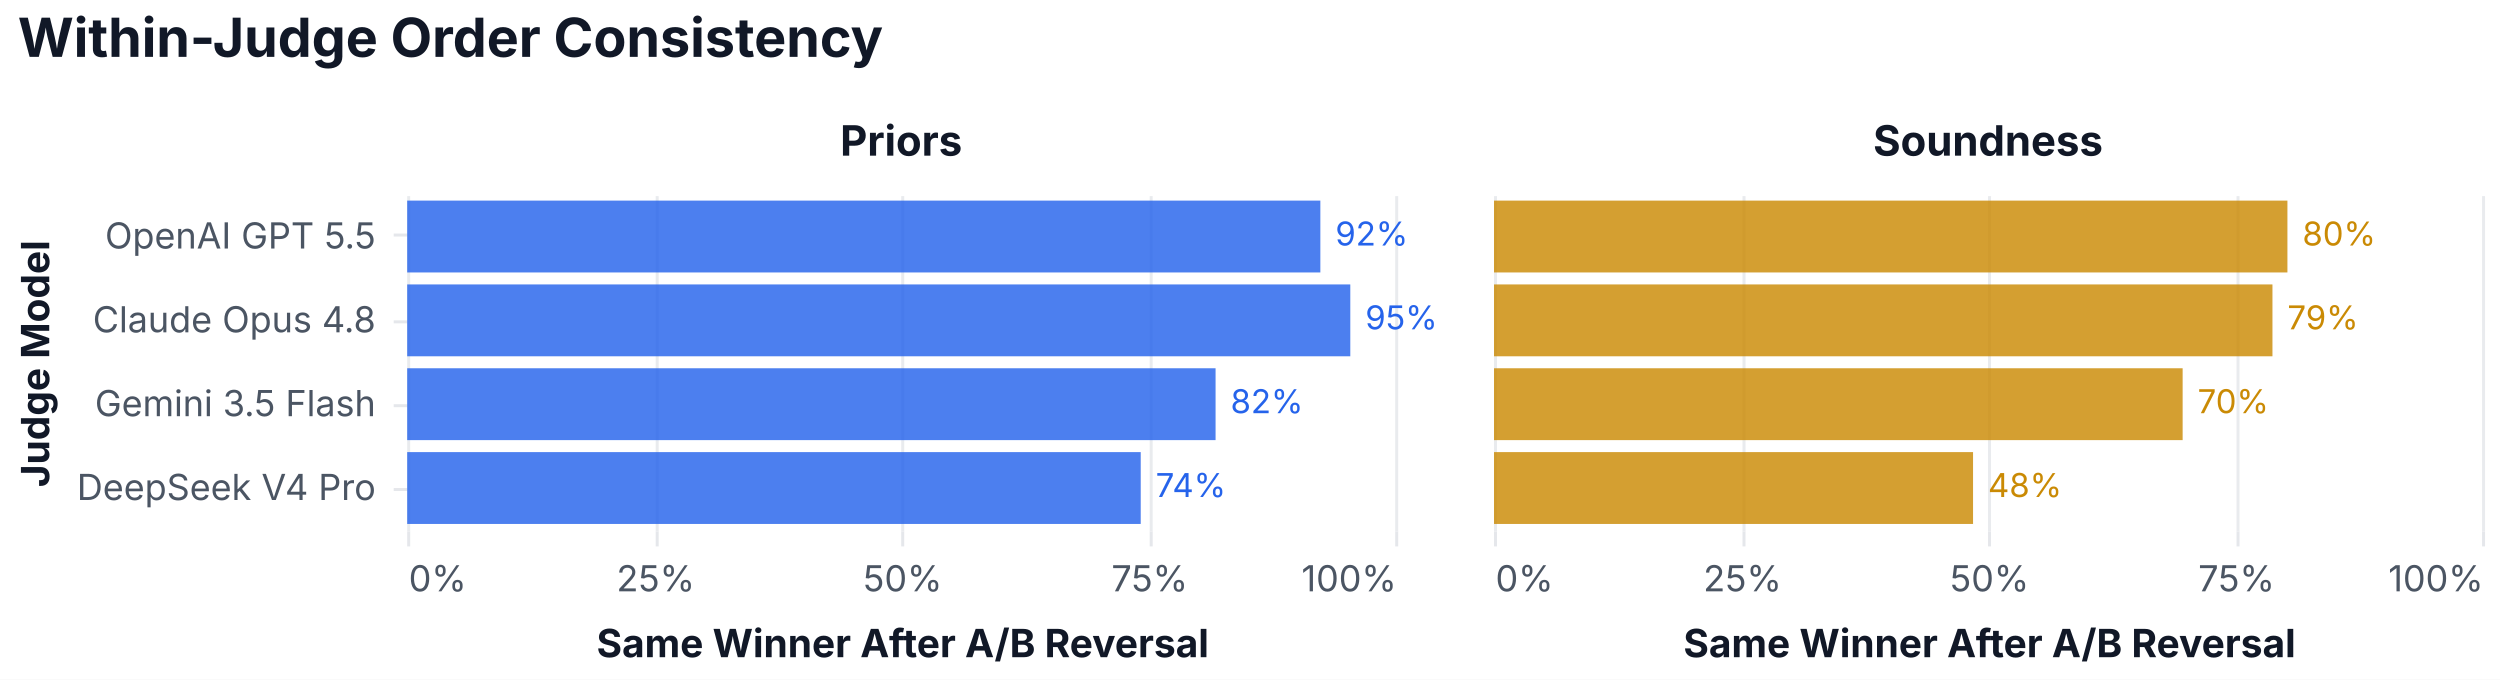
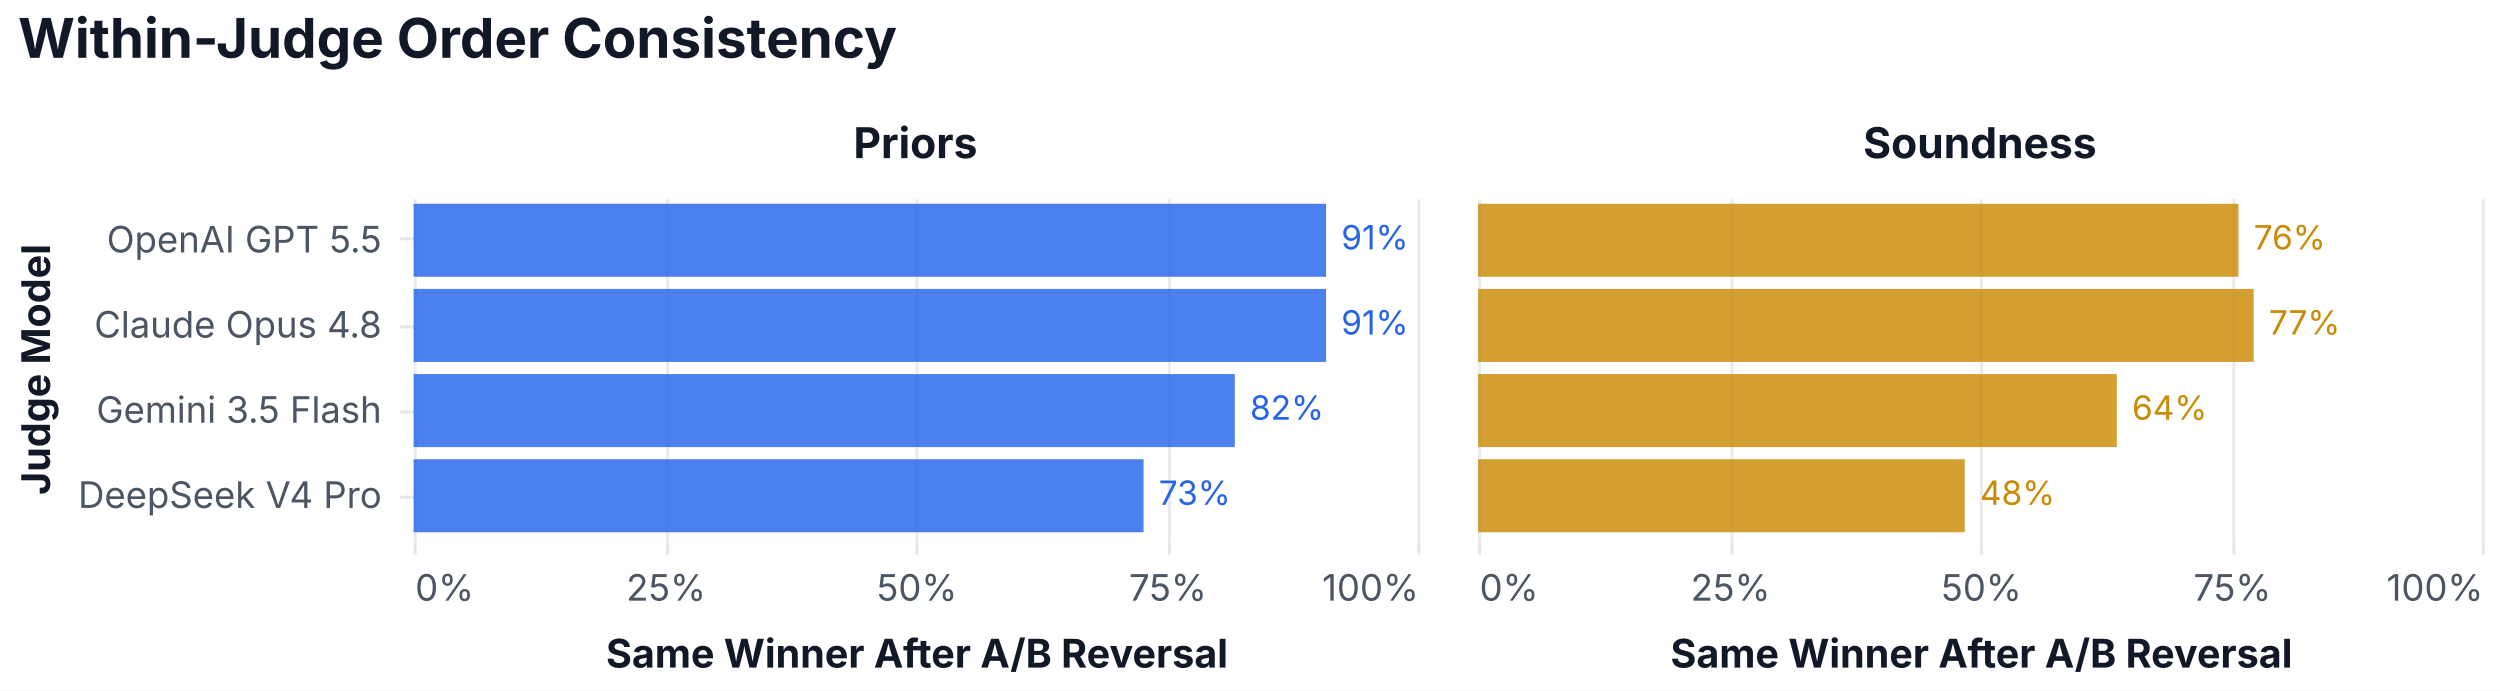
- <svg xmlns="http://www.w3.org/2000/svg" version="1.1" class="marks" width="835" height="227" viewBox="0 0 835 227">
-   <rect width="835" height="227" fill="white" />
+ <svg xmlns="http://www.w3.org/2000/svg" version="1.1" class="marks" width="822" height="227" viewBox="0 0 822 227">
+   <rect width="822" height="227" fill="white" />
  <g fill="none" stroke-miterlimit="10" transform="translate(136,65)">
    <g class="mark-group role-frame root" role="graphics-object" aria-roledescription="group mark container">
      <g transform="translate(0,0)">
        <path class="background" aria-hidden="true" d="M0,0h0v0h0Z" />
        <g>
          <g class="mark-group role-row-header row_header" role="graphics-object" aria-roledescription="group mark container">
            <g transform="translate(0,0)">
              <path class="background" aria-hidden="true" d="M0,0h0v112h0Z" />
              <g>
                <g class="mark-group role-axis" role="graphics-symbol" aria-roledescription="axis" aria-label="Y-axis titled 'Judge Model' for a discrete scale with 4 values: OpenAI GPT 5.5, Claude Opus 4.8, Gemini 3.5 Flash, DeepSeek V4 Pro">
                  <g transform="translate(0.5,0.5)">
                    <path class="background" aria-hidden="true" d="M0,0h0v0h0Z" pointer-events="none" />
                    <g>
                      <g class="mark-rule role-axis-tick" pointer-events="none">
                        <line transform="translate(0,13)" x2="-5" y2="0" stroke="#e5e7eb" stroke-width="1" opacity="1" />
                        <line transform="translate(0,42)" x2="-5" y2="0" stroke="#e5e7eb" stroke-width="1" opacity="1" />
                        <line transform="translate(0,70)" x2="-5" y2="0" stroke="#e5e7eb" stroke-width="1" opacity="1" />
                        <line transform="translate(0,98)" x2="-5" y2="0" stroke="#e5e7eb" stroke-width="1" opacity="1" />
                      </g>
                      <g class="mark-text role-axis-label" pointer-events="none">
                        <text text-anchor="end" transform="translate(-11,17.5)" font-family="Inter, system-ui, sans-serif" font-size="12px" fill="#4b5563" opacity="1">OpenAI GPT 5.5</text>
                        <text text-anchor="end" transform="translate(-11,45.5)" font-family="Inter, system-ui, sans-serif" font-size="12px" fill="#4b5563" opacity="1">Claude Opus 4.8</text>
                        <text text-anchor="end" transform="translate(-11,73.5)" font-family="Inter, system-ui, sans-serif" font-size="12px" fill="#4b5563" opacity="1">Gemini 3.5 Flash</text>
                        <text text-anchor="end" transform="translate(-11,101.5)" font-family="Inter, system-ui, sans-serif" font-size="12px" fill="#4b5563" opacity="1">DeepSeek V4 Pro</text>
                      </g>
                      <g class="mark-text role-axis-title" pointer-events="none">
                        <text text-anchor="middle" transform="translate(-117.0586,56) rotate(-90) translate(0,-3)" font-family="Inter, system-ui, sans-serif" font-size="13px" font-weight="bold" fill="#111827" opacity="1">Judge Model</text>
                      </g>
                    </g>
                    <path class="foreground" aria-hidden="true" d="" pointer-events="none" display="none" />
                  </g>
                </g>
              </g>
              <path class="foreground" aria-hidden="true" d="" display="none" />
            </g>
          </g>
          <g class="mark-group role-column-header column_header" role="graphics-object" aria-roledescription="group mark container">
            <g transform="translate(0,0)">
              <path class="background" aria-hidden="true" d="M0,0h330v0h-330Z" />
              <g>
                <g class="mark-group role-title">
                  <g transform="translate(165,-24)">
                    <path class="background" aria-hidden="true" d="M0,0h0v0h0Z" pointer-events="none" />
                    <g>
                      <g class="mark-text role-title-text" role="graphics-symbol" aria-roledescription="title" aria-label="Title text 'Priors'" pointer-events="none">
                        <text text-anchor="middle" transform="translate(0,11)" font-family="Inter, system-ui, sans-serif" font-size="14px" font-weight="bold" fill="#111827" opacity="1">Priors</text>
                      </g>
                    </g>
                    <path class="foreground" aria-hidden="true" d="" pointer-events="none" display="none" />
                  </g>
                </g>
              </g>
              <path class="foreground" aria-hidden="true" d="" display="none" />
            </g>
-             <g transform="translate(363,0)">
+             <g transform="translate(350,0)">
              <path class="background" aria-hidden="true" d="M0,0h330v0h-330Z" />
              <g>
                <g class="mark-group role-title">
                  <g transform="translate(165,-24)">
                    <path class="background" aria-hidden="true" d="M0,0h0v0h0Z" pointer-events="none" />
                    <g>
                      <g class="mark-text role-title-text" role="graphics-symbol" aria-roledescription="title" aria-label="Title text 'Soundness'" pointer-events="none">
                        <text text-anchor="middle" transform="translate(0,11)" font-family="Inter, system-ui, sans-serif" font-size="14px" font-weight="bold" fill="#111827" opacity="1">Soundness</text>
                      </g>
                    </g>
                    <path class="foreground" aria-hidden="true" d="" pointer-events="none" display="none" />
                  </g>
                </g>
              </g>
              <path class="foreground" aria-hidden="true" d="" display="none" />
            </g>
          </g>
          <g class="mark-group role-column-footer column_footer" role="graphics-object" aria-roledescription="group mark container">
            <g transform="translate(0,112)">
              <path class="background" aria-hidden="true" d="M0,0h330v0h-330Z" />
              <g>
                <g class="mark-group role-axis" role="graphics-symbol" aria-roledescription="axis" aria-label="X-axis titled 'Same Winner After A/B Reversal' for a linear scale with values from 0 to 100">
                  <g transform="translate(0.5,0.5)">
                    <path class="background" aria-hidden="true" d="M0,0h0v0h0Z" pointer-events="none" />
                    <g>
                      <g class="mark-rule role-axis-tick" pointer-events="none">
                        <line transform="translate(0,0)" x2="0" y2="5" stroke="#e5e7eb" stroke-width="1" opacity="1" />
                        <line transform="translate(83,0)" x2="0" y2="5" stroke="#e5e7eb" stroke-width="1" opacity="1" />
                        <line transform="translate(165,0)" x2="0" y2="5" stroke="#e5e7eb" stroke-width="1" opacity="1" />
                        <line transform="translate(248,0)" x2="0" y2="5" stroke="#e5e7eb" stroke-width="1" opacity="1" />
                        <line transform="translate(330,0)" x2="0" y2="5" stroke="#e5e7eb" stroke-width="1" opacity="1" />
                      </g>
                      <g class="mark-text role-axis-label" pointer-events="none">
                        <text text-anchor="start" transform="translate(0,20)" font-family="Inter, system-ui, sans-serif" font-size="12px" fill="#4b5563" opacity="1">0%</text>
                        <text text-anchor="middle" transform="translate(82.5,20)" font-family="Inter, system-ui, sans-serif" font-size="12px" fill="#4b5563" opacity="1">25%</text>
                        <text text-anchor="middle" transform="translate(165,20)" font-family="Inter, system-ui, sans-serif" font-size="12px" fill="#4b5563" opacity="1">50%</text>
                        <text text-anchor="middle" transform="translate(247.5,20)" font-family="Inter, system-ui, sans-serif" font-size="12px" fill="#4b5563" opacity="1">75%</text>
                        <text text-anchor="end" transform="translate(330,20)" font-family="Inter, system-ui, sans-serif" font-size="12px" fill="#4b5563" opacity="1">100%</text>
                      </g>
                      <g class="mark-text role-axis-title" pointer-events="none">
                        <text text-anchor="middle" transform="translate(165,42)" font-family="Inter, system-ui, sans-serif" font-size="13px" font-weight="bold" fill="#111827" opacity="1">Same Winner After A/B Reversal</text>
                      </g>
                    </g>
                    <path class="foreground" aria-hidden="true" d="" pointer-events="none" display="none" />
                  </g>
                </g>
              </g>
              <path class="foreground" aria-hidden="true" d="" display="none" />
            </g>
-             <g transform="translate(363,112)">
+             <g transform="translate(350,112)">
              <path class="background" aria-hidden="true" d="M0,0h330v0h-330Z" />
              <g>
                <g class="mark-group role-axis" role="graphics-symbol" aria-roledescription="axis" aria-label="X-axis titled 'Same Winner After A/B Reversal' for a linear scale with values from 0 to 100">
                  <g transform="translate(0.5,0.5)">
                    <path class="background" aria-hidden="true" d="M0,0h0v0h0Z" pointer-events="none" />
                    <g>
                      <g class="mark-rule role-axis-tick" pointer-events="none">
                        <line transform="translate(0,0)" x2="0" y2="5" stroke="#e5e7eb" stroke-width="1" opacity="1" />
                        <line transform="translate(83,0)" x2="0" y2="5" stroke="#e5e7eb" stroke-width="1" opacity="1" />
                        <line transform="translate(165,0)" x2="0" y2="5" stroke="#e5e7eb" stroke-width="1" opacity="1" />
                        <line transform="translate(248,0)" x2="0" y2="5" stroke="#e5e7eb" stroke-width="1" opacity="1" />
                        <line transform="translate(330,0)" x2="0" y2="5" stroke="#e5e7eb" stroke-width="1" opacity="1" />
                      </g>
                      <g class="mark-text role-axis-label" pointer-events="none">
                        <text text-anchor="start" transform="translate(0,20)" font-family="Inter, system-ui, sans-serif" font-size="12px" fill="#4b5563" opacity="1">0%</text>
                        <text text-anchor="middle" transform="translate(82.5,20)" font-family="Inter, system-ui, sans-serif" font-size="12px" fill="#4b5563" opacity="1">25%</text>
                        <text text-anchor="middle" transform="translate(165,20)" font-family="Inter, system-ui, sans-serif" font-size="12px" fill="#4b5563" opacity="1">50%</text>
                        <text text-anchor="middle" transform="translate(247.5,20)" font-family="Inter, system-ui, sans-serif" font-size="12px" fill="#4b5563" opacity="1">75%</text>
                        <text text-anchor="end" transform="translate(330,20)" font-family="Inter, system-ui, sans-serif" font-size="12px" fill="#4b5563" opacity="1">100%</text>
                      </g>
                      <g class="mark-text role-axis-title" pointer-events="none">
                        <text text-anchor="middle" transform="translate(165,42)" font-family="Inter, system-ui, sans-serif" font-size="13px" font-weight="bold" fill="#111827" opacity="1">Same Winner After A/B Reversal</text>
                      </g>
                    </g>
                    <path class="foreground" aria-hidden="true" d="" pointer-events="none" display="none" />
                  </g>
                </g>
              </g>
              <path class="foreground" aria-hidden="true" d="" display="none" />
            </g>
          </g>
          <g class="mark-group role-scope cell" role="graphics-object" aria-roledescription="group mark container">
            <g transform="translate(0,0)">
              <path class="background" aria-hidden="true" d="M0,0h330v112h-330Z" />
              <g>
                <g class="mark-group role-axis" aria-hidden="true">
                  <g transform="translate(0.5,112.5)">
                    <path class="background" aria-hidden="true" d="M0,0h0v0h0Z" pointer-events="none" />
                    <g>
                      <g class="mark-rule role-axis-grid" pointer-events="none">
                        <line transform="translate(0,0)" x2="0" y2="-112" stroke="#e5e7eb" stroke-opacity="0.85" stroke-width="1" opacity="1" />
                        <line transform="translate(83,0)" x2="0" y2="-112" stroke="#e5e7eb" stroke-opacity="0.85" stroke-width="1" opacity="1" />
                        <line transform="translate(165,0)" x2="0" y2="-112" stroke="#e5e7eb" stroke-opacity="0.85" stroke-width="1" opacity="1" />
                        <line transform="translate(248,0)" x2="0" y2="-112" stroke="#e5e7eb" stroke-opacity="0.85" stroke-width="1" opacity="1" />
                        <line transform="translate(330,0)" x2="0" y2="-112" stroke="#e5e7eb" stroke-opacity="0.85" stroke-width="1" opacity="1" />
                      </g>
                    </g>
                    <path class="foreground" aria-hidden="true" d="" pointer-events="none" display="none" />
                  </g>
                </g>
                <g class="mark-rect role-mark child_layer_0_marks" role="graphics-object" aria-roledescription="rect mark container">
-                   <path aria-label="Same Winner After A/B Reversal: 92.4242424242; Judge Model: OpenAI GPT 5.5; criterion_label: Priors" role="graphics-symbol" aria-roledescription="bar" d="M0,2h305v24h-305Z" fill="#2563eb" opacity="0.82" />
-                   <path aria-label="Same Winner After A/B Reversal: 95.4545454545; Judge Model: Claude Opus 4.8; criterion_label: Priors" role="graphics-symbol" aria-roledescription="bar" d="M0,30h315v24h-315Z" fill="#2563eb" opacity="0.82" />
+                   <path aria-label="Same Winner After A/B Reversal: 90.9090909091; Judge Model: OpenAI GPT 5.5; criterion_label: Priors" role="graphics-symbol" aria-roledescription="bar" d="M0,2h300v24h-300Z" fill="#2563eb" opacity="0.82" />
+                   <path aria-label="Same Winner After A/B Reversal: 90.9090909091; Judge Model: Claude Opus 4.8; criterion_label: Priors" role="graphics-symbol" aria-roledescription="bar" d="M0,30h300v24h-300Z" fill="#2563eb" opacity="0.82" />
                  <path aria-label="Same Winner After A/B Reversal: 81.8181818182; Judge Model: Gemini 3.5 Flash; criterion_label: Priors" role="graphics-symbol" aria-roledescription="bar" d="M0,58h270v24h-270Z" fill="#2563eb" opacity="0.82" />
-                   <path aria-label="Same Winner After A/B Reversal: 74.2424242424; Judge Model: DeepSeek V4 Pro; criterion_label: Priors" role="graphics-symbol" aria-roledescription="bar" d="M0,86h245v24h-245Z" fill="#2563eb" opacity="0.82" />
+                   <path aria-label="Same Winner After A/B Reversal: 72.7272727273; Judge Model: DeepSeek V4 Pro; criterion_label: Priors" role="graphics-symbol" aria-roledescription="bar" d="M0,86h240v24h-240Z" fill="#2563eb" opacity="0.82" />
                </g>
                <g class="mark-text role-mark child_layer_1_marks" role="graphics-object" aria-roledescription="text mark container">
-                   <text aria-label="Same Winner After A/B Reversal: 92.4242424242; Judge Model: OpenAI GPT 5.5; criterion_label: Priors; consistency_label: 92%" role="graphics-symbol" aria-roledescription="text mark" text-anchor="start" transform="translate(310,17)" font-family="Inter, system-ui, sans-serif" font-size="11px" fill="#2563eb">92%</text>
-                   <text aria-label="Same Winner After A/B Reversal: 95.4545454545; Judge Model: Claude Opus 4.8; criterion_label: Priors; consistency_label: 95%" role="graphics-symbol" aria-roledescription="text mark" text-anchor="start" transform="translate(320,45)" font-family="Inter, system-ui, sans-serif" font-size="11px" fill="#2563eb">95%</text>
+                   <text aria-label="Same Winner After A/B Reversal: 90.9090909091; Judge Model: OpenAI GPT 5.5; criterion_label: Priors; consistency_label: 91%" role="graphics-symbol" aria-roledescription="text mark" text-anchor="start" transform="translate(305,17)" font-family="Inter, system-ui, sans-serif" font-size="11px" fill="#2563eb">91%</text>
+                   <text aria-label="Same Winner After A/B Reversal: 90.9090909091; Judge Model: Claude Opus 4.8; criterion_label: Priors; consistency_label: 91%" role="graphics-symbol" aria-roledescription="text mark" text-anchor="start" transform="translate(305,45)" font-family="Inter, system-ui, sans-serif" font-size="11px" fill="#2563eb">91%</text>
                  <text aria-label="Same Winner After A/B Reversal: 81.8181818182; Judge Model: Gemini 3.5 Flash; criterion_label: Priors; consistency_label: 82%" role="graphics-symbol" aria-roledescription="text mark" text-anchor="start" transform="translate(275,73)" font-family="Inter, system-ui, sans-serif" font-size="11px" fill="#2563eb">82%</text>
-                   <text aria-label="Same Winner After A/B Reversal: 74.2424242424; Judge Model: DeepSeek V4 Pro; criterion_label: Priors; consistency_label: 74%" role="graphics-symbol" aria-roledescription="text mark" text-anchor="start" transform="translate(250,101)" font-family="Inter, system-ui, sans-serif" font-size="11px" fill="#2563eb">74%</text>
-                 </g>
-               </g>
-               <path class="foreground" aria-hidden="true" d="" display="none" />
-             </g>
-             <g transform="translate(363,0)">
+                   <text aria-label="Same Winner After A/B Reversal: 72.7272727273; Judge Model: DeepSeek V4 Pro; criterion_label: Priors; consistency_label: 73%" role="graphics-symbol" aria-roledescription="text mark" text-anchor="start" transform="translate(245,101)" font-family="Inter, system-ui, sans-serif" font-size="11px" fill="#2563eb">73%</text>
+                 </g>
+               </g>
+               <path class="foreground" aria-hidden="true" d="" display="none" />
+             </g>
+             <g transform="translate(350,0)">
              <path class="background" aria-hidden="true" d="M0,0h330v112h-330Z" />
              <g>
                <g class="mark-group role-axis" aria-hidden="true">
                  <g transform="translate(0.5,112.5)">
                    <path class="background" aria-hidden="true" d="M0,0h0v0h0Z" pointer-events="none" />
                    <g>
                      <g class="mark-rule role-axis-grid" pointer-events="none">
                        <line transform="translate(0,0)" x2="0" y2="-112" stroke="#e5e7eb" stroke-opacity="0.85" stroke-width="1" opacity="1" />
                        <line transform="translate(83,0)" x2="0" y2="-112" stroke="#e5e7eb" stroke-opacity="0.85" stroke-width="1" opacity="1" />
                        <line transform="translate(165,0)" x2="0" y2="-112" stroke="#e5e7eb" stroke-opacity="0.85" stroke-width="1" opacity="1" />
                        <line transform="translate(248,0)" x2="0" y2="-112" stroke="#e5e7eb" stroke-opacity="0.85" stroke-width="1" opacity="1" />
                        <line transform="translate(330,0)" x2="0" y2="-112" stroke="#e5e7eb" stroke-opacity="0.85" stroke-width="1" opacity="1" />
                      </g>
                    </g>
                    <path class="foreground" aria-hidden="true" d="" pointer-events="none" display="none" />
                  </g>
                </g>
                <g class="mark-rect role-mark child_layer_0_marks" role="graphics-object" aria-roledescription="rect mark container">
-                   <path aria-label="Same Winner After A/B Reversal: 80.303030303; Judge Model: OpenAI GPT 5.5; criterion_label: Soundness" role="graphics-symbol" aria-roledescription="bar" d="M0,2h265v24h-265Z" fill="#ca8a04" opacity="0.82" />
-                   <path aria-label="Same Winner After A/B Reversal: 78.7878787879; Judge Model: Claude Opus 4.8; criterion_label: Soundness" role="graphics-symbol" aria-roledescription="bar" d="M0,30h260v24h-260Z" fill="#ca8a04" opacity="0.82" />
-                   <path aria-label="Same Winner After A/B Reversal: 69.696969697; Judge Model: Gemini 3.5 Flash; criterion_label: Soundness" role="graphics-symbol" aria-roledescription="bar" d="M0,58h230v24h-230Z" fill="#ca8a04" opacity="0.82" />
+                   <path aria-label="Same Winner After A/B Reversal: 75.7575757576; Judge Model: OpenAI GPT 5.5; criterion_label: Soundness" role="graphics-symbol" aria-roledescription="bar" d="M0,2h250v24h-250Z" fill="#ca8a04" opacity="0.82" />
+                   <path aria-label="Same Winner After A/B Reversal: 77.2727272727; Judge Model: Claude Opus 4.8; criterion_label: Soundness" role="graphics-symbol" aria-roledescription="bar" d="M0,30h255v24h-255Z" fill="#ca8a04" opacity="0.82" />
+                   <path aria-label="Same Winner After A/B Reversal: 63.6363636364; Judge Model: Gemini 3.5 Flash; criterion_label: Soundness" role="graphics-symbol" aria-roledescription="bar" d="M0,58h210v24h-210Z" fill="#ca8a04" opacity="0.82" />
                  <path aria-label="Same Winner After A/B Reversal: 48.4848484848; Judge Model: DeepSeek V4 Pro; criterion_label: Soundness" role="graphics-symbol" aria-roledescription="bar" d="M0,86h160v24h-160Z" fill="#ca8a04" opacity="0.82" />
                </g>
                <g class="mark-text role-mark child_layer_1_marks" role="graphics-object" aria-roledescription="text mark container">
-                   <text aria-label="Same Winner After A/B Reversal: 80.303030303; Judge Model: OpenAI GPT 5.5; criterion_label: Soundness; consistency_label: 80%" role="graphics-symbol" aria-roledescription="text mark" text-anchor="start" transform="translate(270,17)" font-family="Inter, system-ui, sans-serif" font-size="11px" fill="#ca8a04">80%</text>
-                   <text aria-label="Same Winner After A/B Reversal: 78.7878787879; Judge Model: Claude Opus 4.8; criterion_label: Soundness; consistency_label: 79%" role="graphics-symbol" aria-roledescription="text mark" text-anchor="start" transform="translate(265,45)" font-family="Inter, system-ui, sans-serif" font-size="11px" fill="#ca8a04">79%</text>
-                   <text aria-label="Same Winner After A/B Reversal: 69.696969697; Judge Model: Gemini 3.5 Flash; criterion_label: Soundness; consistency_label: 70%" role="graphics-symbol" aria-roledescription="text mark" text-anchor="start" transform="translate(235,73)" font-family="Inter, system-ui, sans-serif" font-size="11px" fill="#ca8a04">70%</text>
+                   <text aria-label="Same Winner After A/B Reversal: 75.7575757576; Judge Model: OpenAI GPT 5.5; criterion_label: Soundness; consistency_label: 76%" role="graphics-symbol" aria-roledescription="text mark" text-anchor="start" transform="translate(255,17)" font-family="Inter, system-ui, sans-serif" font-size="11px" fill="#ca8a04">76%</text>
+                   <text aria-label="Same Winner After A/B Reversal: 77.2727272727; Judge Model: Claude Opus 4.8; criterion_label: Soundness; consistency_label: 77%" role="graphics-symbol" aria-roledescription="text mark" text-anchor="start" transform="translate(260,45)" font-family="Inter, system-ui, sans-serif" font-size="11px" fill="#ca8a04">77%</text>
+                   <text aria-label="Same Winner After A/B Reversal: 63.6363636364; Judge Model: Gemini 3.5 Flash; criterion_label: Soundness; consistency_label: 64%" role="graphics-symbol" aria-roledescription="text mark" text-anchor="start" transform="translate(215,73)" font-family="Inter, system-ui, sans-serif" font-size="11px" fill="#ca8a04">64%</text>
                  <text aria-label="Same Winner After A/B Reversal: 48.4848484848; Judge Model: DeepSeek V4 Pro; criterion_label: Soundness; consistency_label: 48%" role="graphics-symbol" aria-roledescription="text mark" text-anchor="start" transform="translate(165,101)" font-family="Inter, system-ui, sans-serif" font-size="11px" fill="#ca8a04">48%</text>
                </g>
              </g>
              <path class="foreground" aria-hidden="true" d="" display="none" />
            </g>
          </g>
          <g class="mark-group role-title">
            <g transform="translate(-130.0586,-60)">
              <path class="background" aria-hidden="true" d="M0,0h0v0h0Z" pointer-events="none" />
              <g>
                <g class="mark-text role-title-text" role="graphics-symbol" aria-roledescription="title" aria-label="Title text 'Within-Judge Order Consistency'" pointer-events="none">
                  <text text-anchor="start" transform="translate(0,14)" font-family="Inter, system-ui, sans-serif" font-size="18px" font-weight="bold" fill="#111827" opacity="1">Within-Judge Order Consistency</text>
                </g>
              </g>
              <path class="foreground" aria-hidden="true" d="" pointer-events="none" display="none" />
            </g>
          </g>
        </g>
        <path class="foreground" aria-hidden="true" d="" display="none" />
      </g>
    </g>
  </g>
</svg>
